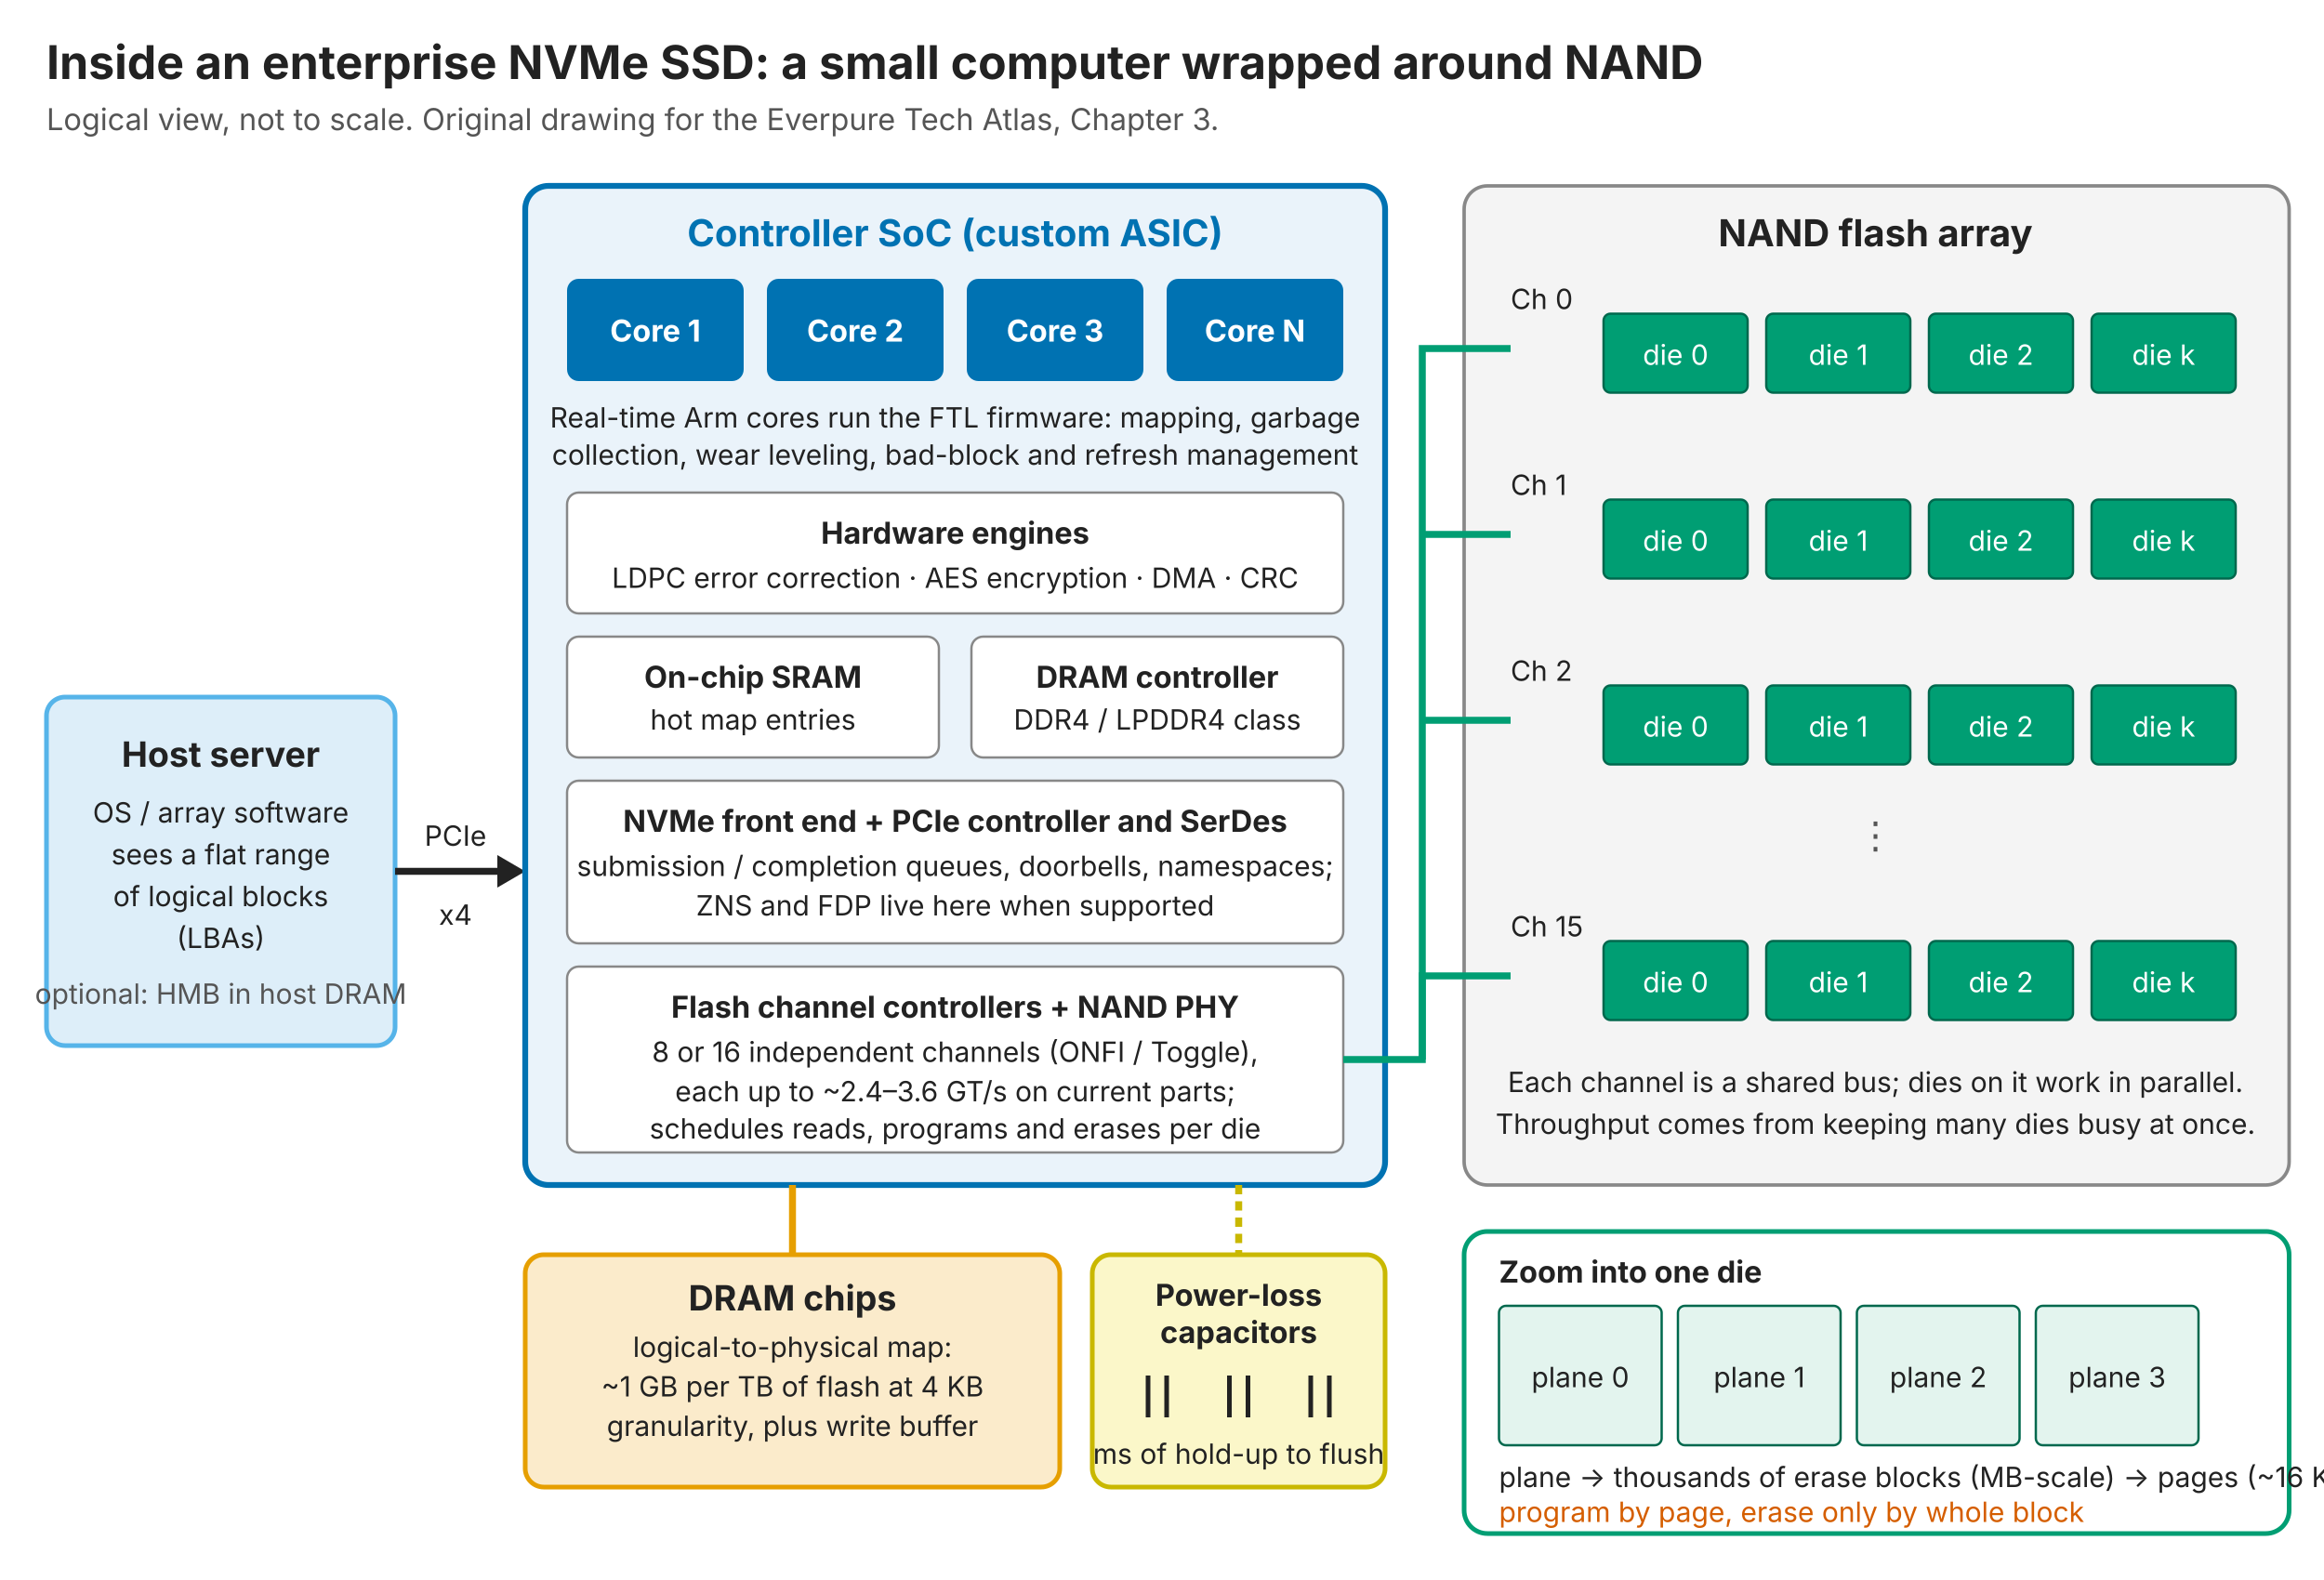
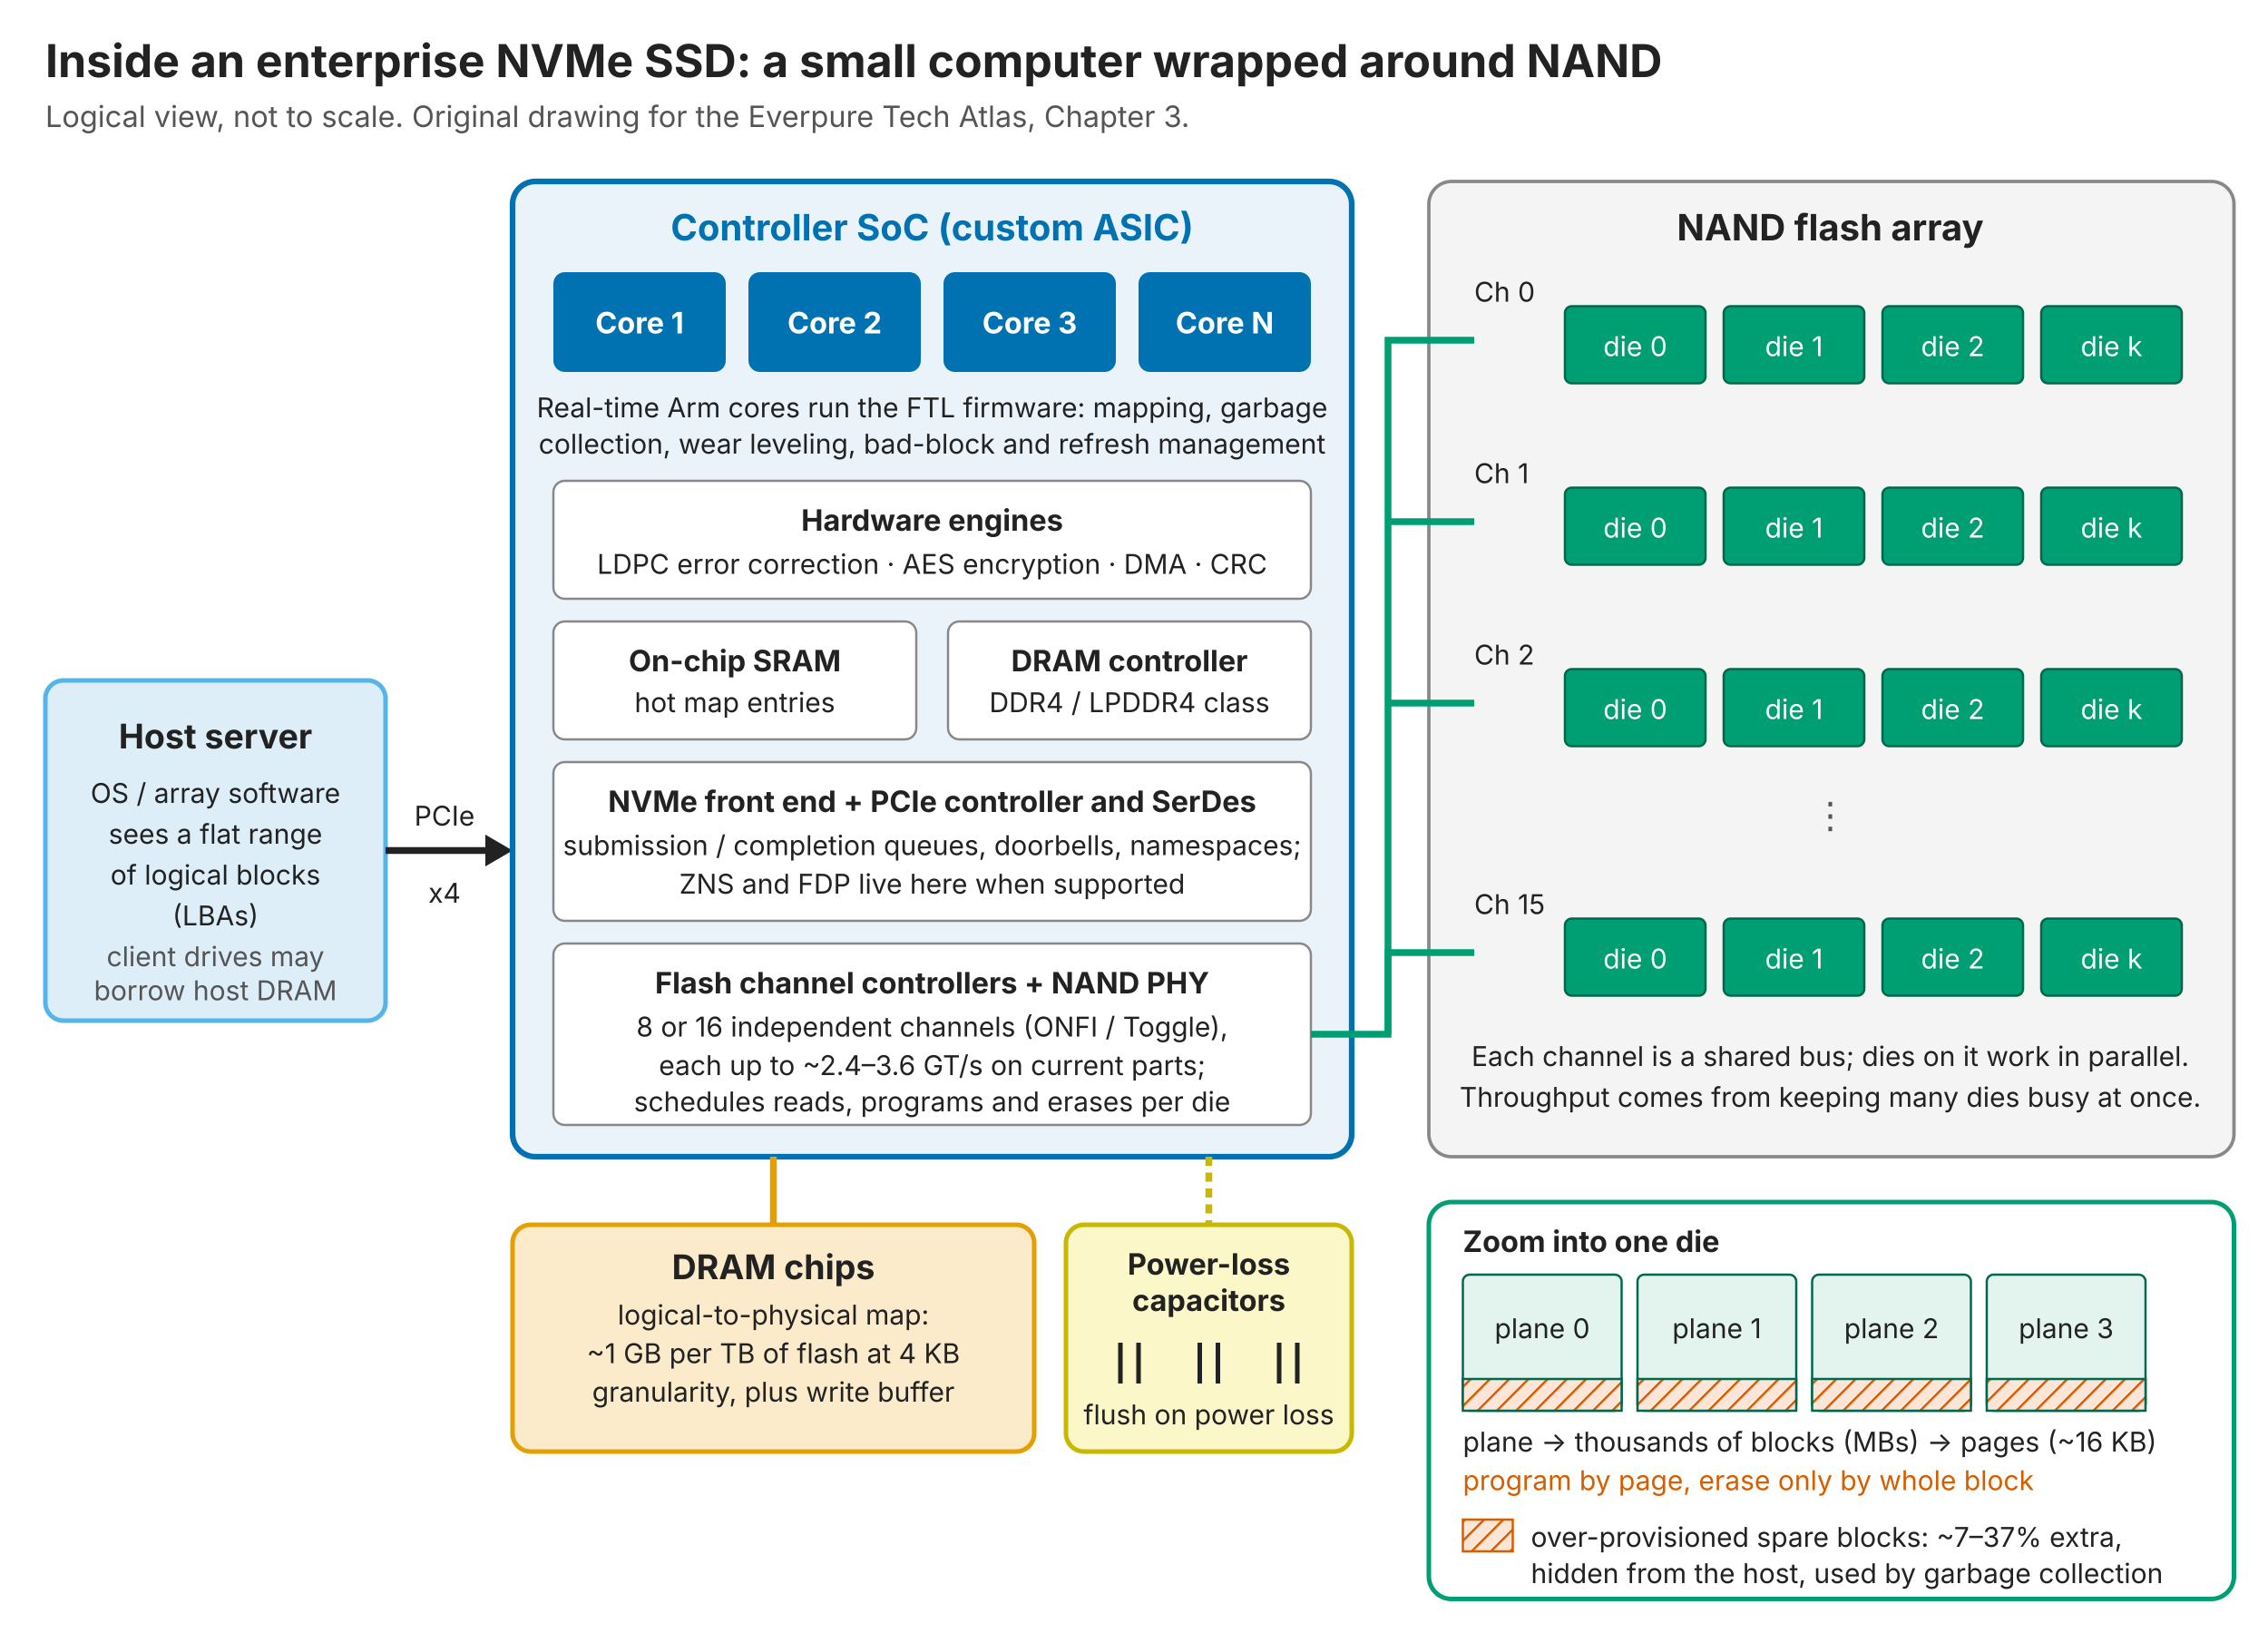
- <svg xmlns="http://www.w3.org/2000/svg" viewBox="0 0 1000 680" width="1000" role="img" aria-labelledby="t d" font-family="Inter, Helvetica, Arial, sans-serif">
-   <rect x="0" y="0" width="1000" height="680" fill="#FFFFFF" />
+ <svg xmlns="http://www.w3.org/2000/svg" viewBox="0 0 1000 720" width="1000" role="img" aria-labelledby="t d" font-family="Inter, Helvetica, Arial, sans-serif">
+   <defs>
+     <pattern id="op" width="6" height="6" patternUnits="userSpaceOnUse" patternTransform="rotate(45)">
+       <rect width="6" height="6" fill="#FDE6D8" />
+       <line x1="0" y1="0" x2="0" y2="6" stroke="#D55E00" stroke-width="2" />
+     </pattern>
+   </defs>
+   <rect x="0" y="0" width="1000" height="720" fill="#FFFFFF" />
  <text x="20" y="34" font-size="20" font-weight="700" fill="#222222">Inside an enterprise NVMe SSD: a small computer wrapped around NAND</text>
  <text x="20" y="56" font-size="13" fill="#555555">Logical view, not to scale. Original drawing for the Everpure Tech Atlas, Chapter 3.</text>
  <rect x="20" y="300" width="150" height="150" rx="8" fill="#DDEEF9" stroke="#56B4E9" stroke-width="2" />
  <text x="95" y="330" font-size="15" font-weight="700" text-anchor="middle" fill="#222222">Host server</text>
  <text x="95" y="354" font-size="12" text-anchor="middle" fill="#222222">OS / array software</text>
  <text x="95" y="372" font-size="12" text-anchor="middle" fill="#222222">sees a flat range</text>
  <text x="95" y="390" font-size="12" text-anchor="middle" fill="#222222">of logical blocks</text>
  <text x="95" y="408" font-size="12" text-anchor="middle" fill="#222222">(LBAs)</text>
-   <text x="95" y="432" font-size="12" text-anchor="middle" fill="#555555">optional: HMB in host DRAM</text>
+   <text x="95" y="426" font-size="12" text-anchor="middle" fill="#555555">client drives may</text>
+   <text x="95" y="441" font-size="12" text-anchor="middle" fill="#555555">borrow host DRAM</text>
  <line x1="170" y1="375" x2="214" y2="375" stroke="#222222" stroke-width="3" />
  <polygon points="214,368 226,375 214,382" fill="#222222" />
  <text x="196" y="364" font-size="12" text-anchor="middle" fill="#222222">PCIe</text>
  <text x="196" y="398" font-size="12" text-anchor="middle" fill="#222222">x4</text>
  <rect x="226" y="80" width="370" height="430" rx="10" fill="#EAF3FA" stroke="#0072B2" stroke-width="2.5" />
  <text x="411" y="106" font-size="16" font-weight="700" text-anchor="middle" fill="#0072B2">Controller SoC (custom ASIC)</text>
  <g font-size="13" font-weight="700" fill="#FFFFFF" text-anchor="middle">
    <rect x="244" y="120" width="76" height="44" rx="5" fill="#0072B2" />
    <text x="282" y="147">Core 1</text>
    <rect x="330" y="120" width="76" height="44" rx="5" fill="#0072B2" />
    <text x="368" y="147">Core 2</text>
    <rect x="416" y="120" width="76" height="44" rx="5" fill="#0072B2" />
    <text x="454" y="147">Core 3</text>
    <rect x="502" y="120" width="76" height="44" rx="5" fill="#0072B2" />
    <text x="540" y="147">Core N</text>
  </g>
  <text x="411" y="184" font-size="12" text-anchor="middle" fill="#222222">Real-time Arm cores run the FTL firmware: mapping, garbage</text>
  <text x="411" y="200" font-size="12" text-anchor="middle" fill="#222222">collection, wear leveling, bad-block and refresh management</text>
  <rect x="244" y="212" width="334" height="52" rx="5" fill="#FFFFFF" stroke="#888888" />
  <text x="411" y="234" font-size="13" font-weight="700" text-anchor="middle" fill="#222222">Hardware engines</text>
  <text x="411" y="253" font-size="12" text-anchor="middle" fill="#222222">LDPC error correction · AES encryption · DMA · CRC</text>
  <rect x="244" y="274" width="160" height="52" rx="5" fill="#FFFFFF" stroke="#888888" />
  <text x="324" y="296" font-size="13" font-weight="700" text-anchor="middle" fill="#222222">On-chip SRAM</text>
  <text x="324" y="314" font-size="12" text-anchor="middle" fill="#222222">hot map entries</text>
  <rect x="418" y="274" width="160" height="52" rx="5" fill="#FFFFFF" stroke="#888888" />
  <text x="498" y="296" font-size="13" font-weight="700" text-anchor="middle" fill="#222222">DRAM controller</text>
  <text x="498" y="314" font-size="12" text-anchor="middle" fill="#222222">DDR4 / LPDDR4 class</text>
  <rect x="244" y="336" width="334" height="70" rx="5" fill="#FFFFFF" stroke="#888888" />
  <text x="411" y="358" font-size="13" font-weight="700" text-anchor="middle" fill="#222222">NVMe front end + PCIe controller and SerDes</text>
  <text x="411" y="377" font-size="12" text-anchor="middle" fill="#222222">submission / completion queues, doorbells, namespaces;</text>
  <text x="411" y="394" font-size="12" text-anchor="middle" fill="#222222">ZNS and FDP live here when supported</text>
  <rect x="244" y="416" width="334" height="80" rx="5" fill="#FFFFFF" stroke="#888888" />
  <text x="411" y="438" font-size="13" font-weight="700" text-anchor="middle" fill="#222222">Flash channel controllers + NAND PHY</text>
  <text x="411" y="457" font-size="12" text-anchor="middle" fill="#222222">8 or 16 independent channels (ONFI / Toggle),</text>
  <text x="411" y="474" font-size="12" text-anchor="middle" fill="#222222">each up to ~2.4–3.6 GT/s on current parts;</text>
  <text x="411" y="490" font-size="12" text-anchor="middle" fill="#222222">schedules reads, programs and erases per die</text>
  <line x1="498" y1="326" x2="498" y2="336" stroke="#E69F00" stroke-width="0" />
  <rect x="226" y="540" width="230" height="100" rx="8" fill="#FBEBCB" stroke="#E69F00" stroke-width="2" />
  <text x="341" y="564" font-size="15" font-weight="700" text-anchor="middle" fill="#222222">DRAM chips</text>
  <text x="341" y="584" font-size="12" text-anchor="middle" fill="#222222">logical-to-physical map:</text>
  <text x="341" y="601" font-size="12" text-anchor="middle" fill="#222222">~1 GB per TB of flash at 4 KB</text>
  <text x="341" y="618" font-size="12" text-anchor="middle" fill="#222222">granularity, plus write buffer</text>
  <line x1="341" y1="510" x2="341" y2="540" stroke="#E69F00" stroke-width="3" />
  <rect x="470" y="540" width="126" height="100" rx="8" fill="#FBF7C9" stroke="#C9B800" stroke-width="2" />
  <text x="533" y="562" font-size="13" font-weight="700" text-anchor="middle" fill="#222222">Power-loss</text>
  <text x="533" y="578" font-size="13" font-weight="700" text-anchor="middle" fill="#222222">capacitors</text>
  <g stroke="#222222" stroke-width="2">
    <line x1="494" y1="592" x2="494" y2="610" />
    <line x1="502" y1="592" x2="502" y2="610" />
    <line x1="529" y1="592" x2="529" y2="610" />
    <line x1="537" y1="592" x2="537" y2="610" />
    <line x1="564" y1="592" x2="564" y2="610" />
    <line x1="572" y1="592" x2="572" y2="610" />
  </g>
-   <text x="533" y="630" font-size="12" text-anchor="middle" fill="#222222">ms of hold-up to flush</text>
+   <text x="533" y="628" font-size="12" text-anchor="middle" fill="#222222">flush on power loss</text>
  <line x1="533" y1="510" x2="533" y2="540" stroke="#C9B800" stroke-width="3" stroke-dasharray="4 3" />
  <rect x="630" y="80" width="355" height="430" rx="10" fill="#F4F4F4" stroke="#888888" stroke-width="1.5" />
  <text x="807" y="106" font-size="16" font-weight="700" text-anchor="middle" fill="#222222">NAND flash array</text>
  <g stroke="#009E73" stroke-width="3" fill="none">
    <path d="M578 456 L612 456 L612 150 L650 150" />
    <path d="M612 230 L650 230" />
    <path d="M612 310 L650 310" />
    <path d="M612 456 L612 420 L650 420" />
  </g>
  <g font-size="12" fill="#222222">
    <text x="650" y="133">Ch 0</text>
    <text x="650" y="213">Ch 1</text>
    <text x="650" y="293">Ch 2</text>
    <text x="650" y="403">Ch 15</text>
  </g>
  <text x="807" y="365" font-size="16" text-anchor="middle" fill="#555555">⋮</text>
  <g fill="#009E73" stroke="#00684D">
    <rect x="690" y="135" width="62" height="34" rx="3" />
    <rect x="760" y="135" width="62" height="34" rx="3" />
    <rect x="830" y="135" width="62" height="34" rx="3" />
    <rect x="900" y="135" width="62" height="34" rx="3" />
    <rect x="690" y="215" width="62" height="34" rx="3" />
    <rect x="760" y="215" width="62" height="34" rx="3" />
    <rect x="830" y="215" width="62" height="34" rx="3" />
    <rect x="900" y="215" width="62" height="34" rx="3" />
    <rect x="690" y="295" width="62" height="34" rx="3" />
    <rect x="760" y="295" width="62" height="34" rx="3" />
    <rect x="830" y="295" width="62" height="34" rx="3" />
    <rect x="900" y="295" width="62" height="34" rx="3" />
    <rect x="690" y="405" width="62" height="34" rx="3" />
    <rect x="760" y="405" width="62" height="34" rx="3" />
    <rect x="830" y="405" width="62" height="34" rx="3" />
    <rect x="900" y="405" width="62" height="34" rx="3" />
  </g>
  <g font-size="12" fill="#FFFFFF" text-anchor="middle">
    <text x="721" y="157">die 0</text>
    <text x="791" y="157">die 1</text>
    <text x="861" y="157">die 2</text>
    <text x="931" y="157">die k</text>
    <text x="721" y="237">die 0</text>
    <text x="791" y="237">die 1</text>
    <text x="861" y="237">die 2</text>
    <text x="931" y="237">die k</text>
    <text x="721" y="317">die 0</text>
    <text x="791" y="317">die 1</text>
    <text x="861" y="317">die 2</text>
    <text x="931" y="317">die k</text>
    <text x="721" y="427">die 0</text>
    <text x="791" y="427">die 1</text>
    <text x="861" y="427">die 2</text>
    <text x="931" y="427">die k</text>
  </g>
  <text x="807" y="470" font-size="12" text-anchor="middle" fill="#222222">Each channel is a shared bus; dies on it work in parallel.</text>
  <text x="807" y="488" font-size="12" text-anchor="middle" fill="#222222">Throughput comes from keeping many dies busy at once.</text>
-   <rect x="630" y="530" width="355" height="130" rx="10" fill="#FFFFFF" stroke="#009E73" stroke-width="2" />
+   <rect x="630" y="530" width="355" height="175" rx="10" fill="#FFFFFF" stroke="#009E73" stroke-width="2" />
  <text x="645" y="552" font-size="13" font-weight="700" fill="#222222">Zoom into one die</text>
  <g stroke="#00684D" fill="#E3F4EE">
    <rect x="645" y="562" width="70" height="60" rx="3" />
    <rect x="722" y="562" width="70" height="60" rx="3" />
    <rect x="799" y="562" width="70" height="60" rx="3" />
    <rect x="876" y="562" width="70" height="60" rx="3" />
  </g>
+   <g stroke="#00684D" fill="url(#op)">
+     <rect x="645" y="608" width="70" height="14" />
+     <rect x="722" y="608" width="70" height="14" />
+     <rect x="799" y="608" width="70" height="14" />
+     <rect x="876" y="608" width="70" height="14" />
+   </g>
  <g font-size="12" fill="#222222" text-anchor="middle">
-     <text x="680" y="597">plane 0</text>
-     <text x="757" y="597">plane 1</text>
-     <text x="834" y="597">plane 2</text>
-     <text x="911" y="597">plane 3</text>
+     <text x="680" y="590">plane 0</text>
+     <text x="757" y="590">plane 1</text>
+     <text x="834" y="590">plane 2</text>
+     <text x="911" y="590">plane 3</text>
  </g>
-   <text x="645" y="640" font-size="12" fill="#222222">plane → thousands of erase blocks (MB-scale) → pages (~16 KB)</text>
-   <text x="645" y="655" font-size="12" fill="#D55E00">program by page, erase only by whole block</text>
+   <text x="645" y="640" font-size="12" fill="#222222">plane → thousands of blocks (MBs) → pages (~16 KB)</text>
+   <text x="645" y="657" font-size="12" fill="#D55E00">program by page, erase only by whole block</text>
+   <rect x="645" y="670" width="22" height="14" fill="url(#op)" stroke="#D55E00" />
+   <text x="675" y="682" font-size="12" fill="#222222">over-provisioned spare blocks: ~7–37% extra,</text>
+   <text x="675" y="698" font-size="12" fill="#222222">hidden from the host, used by garbage collection</text>
</svg>
